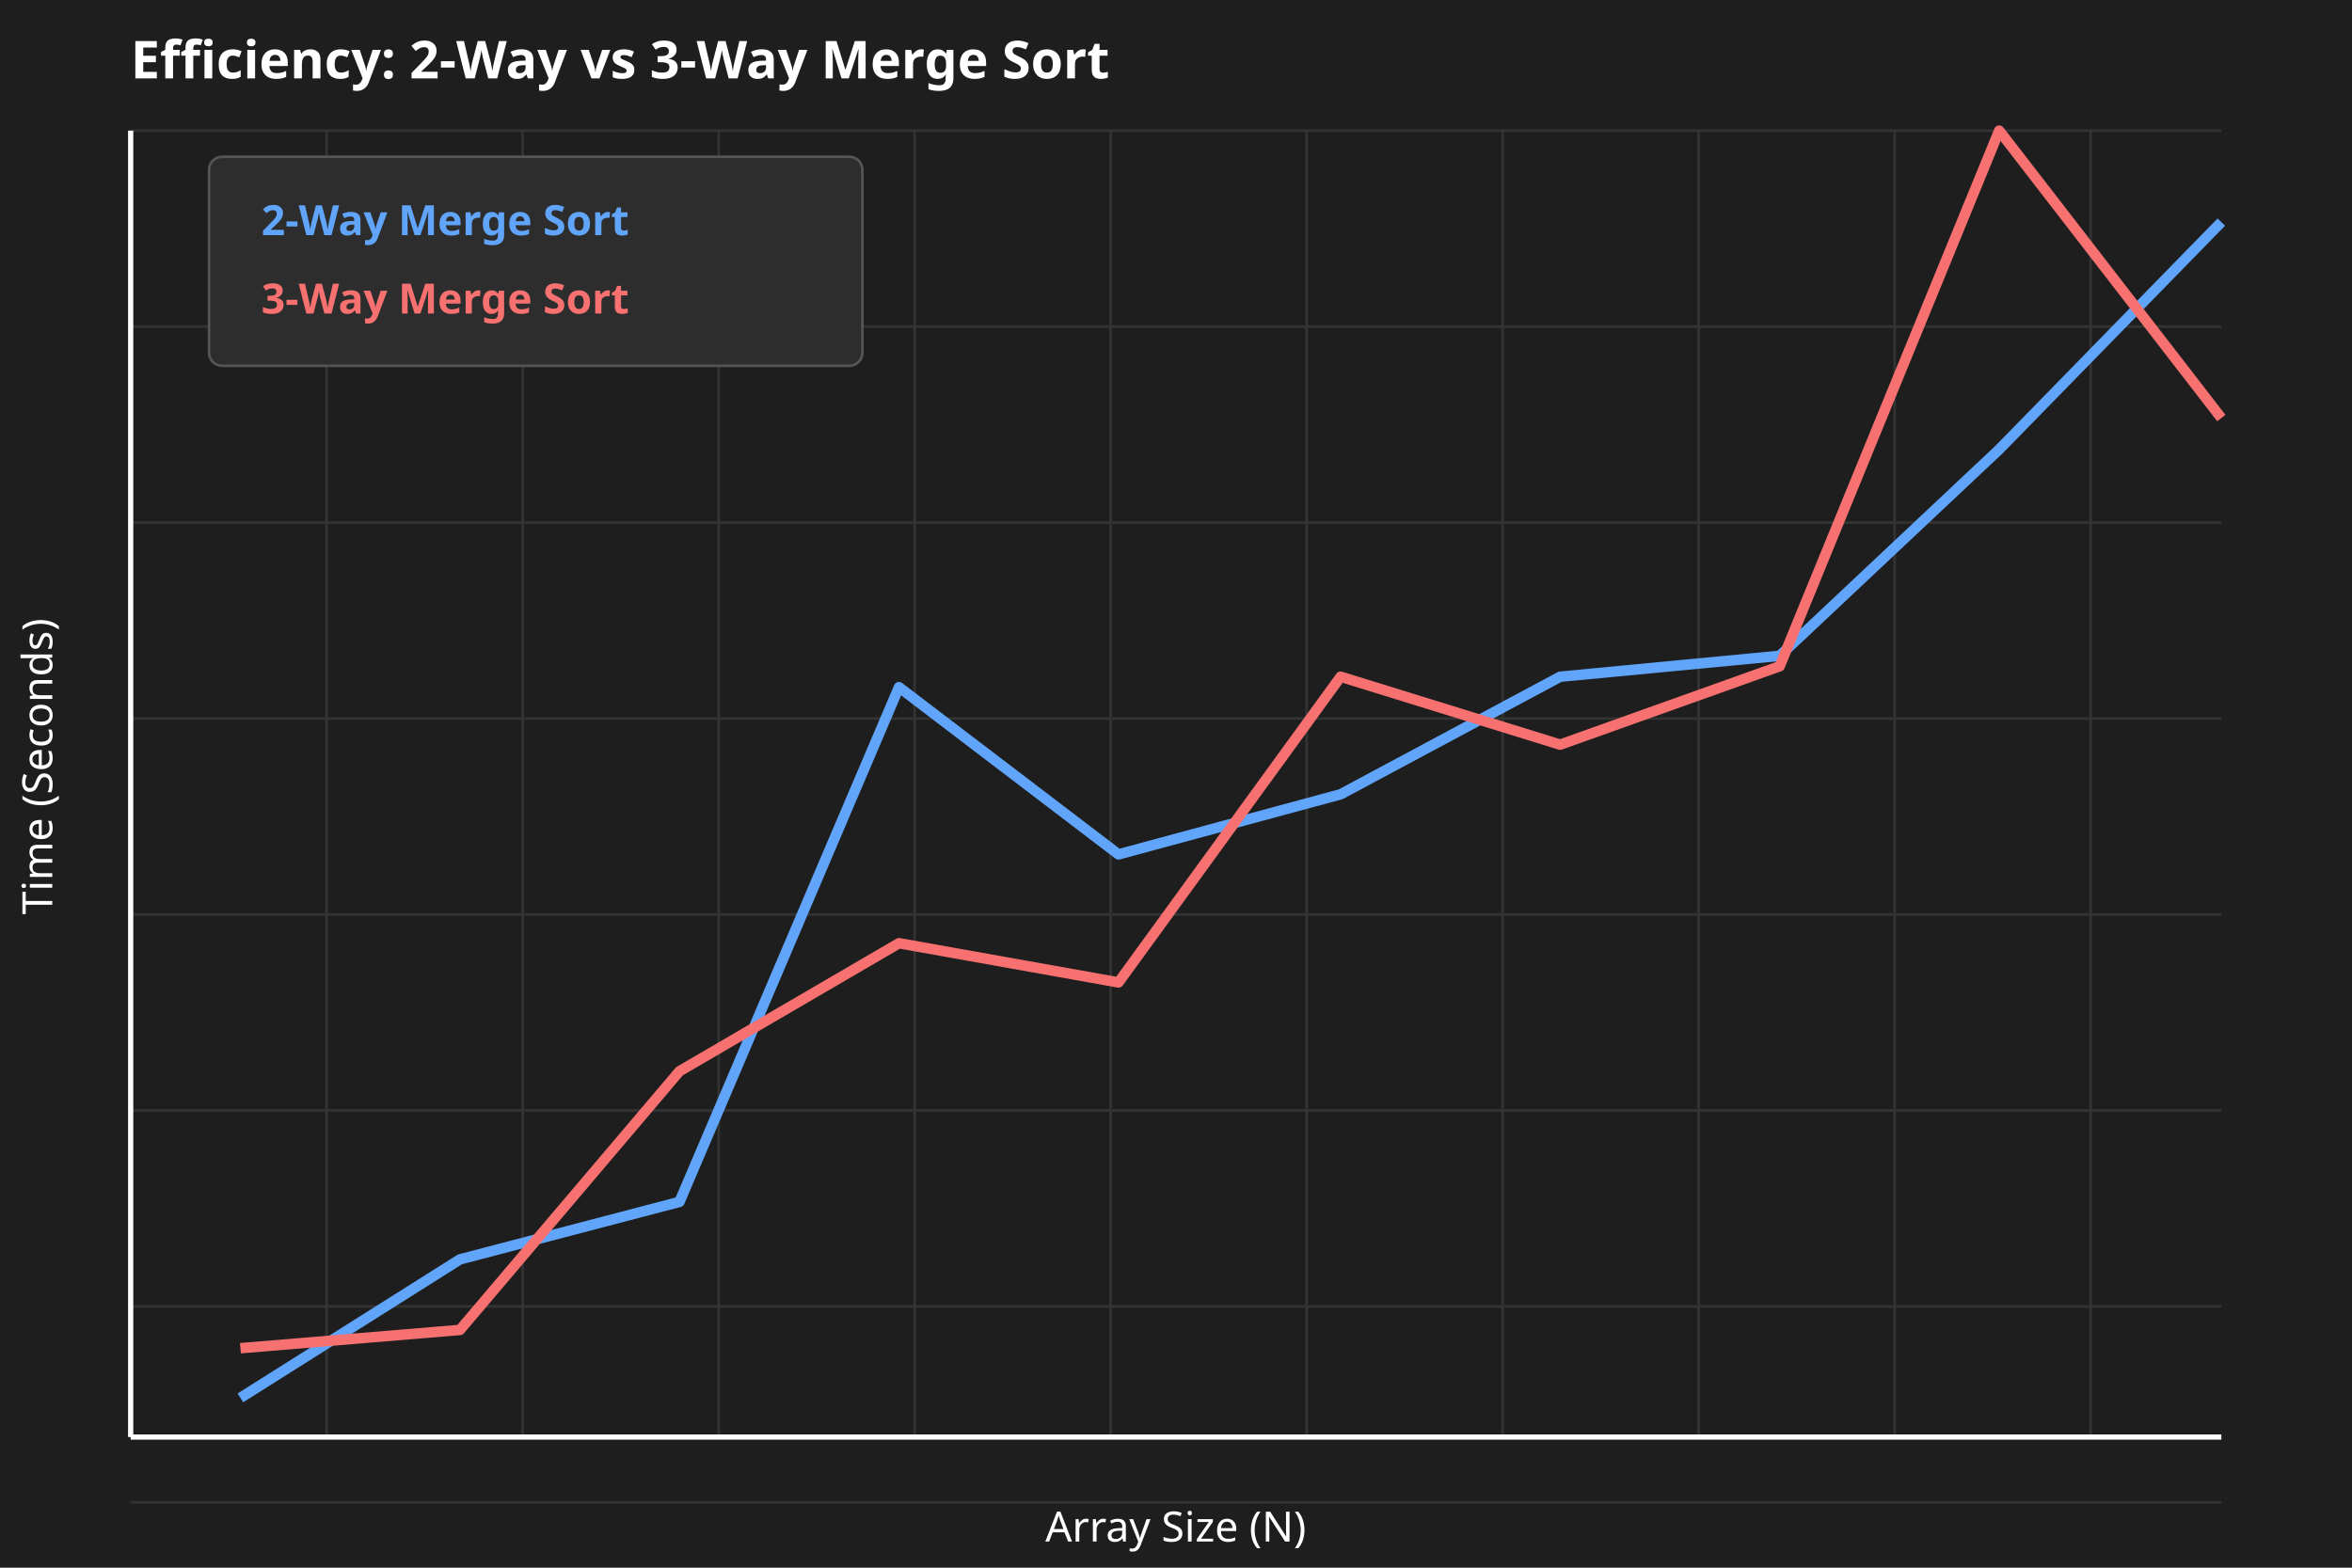
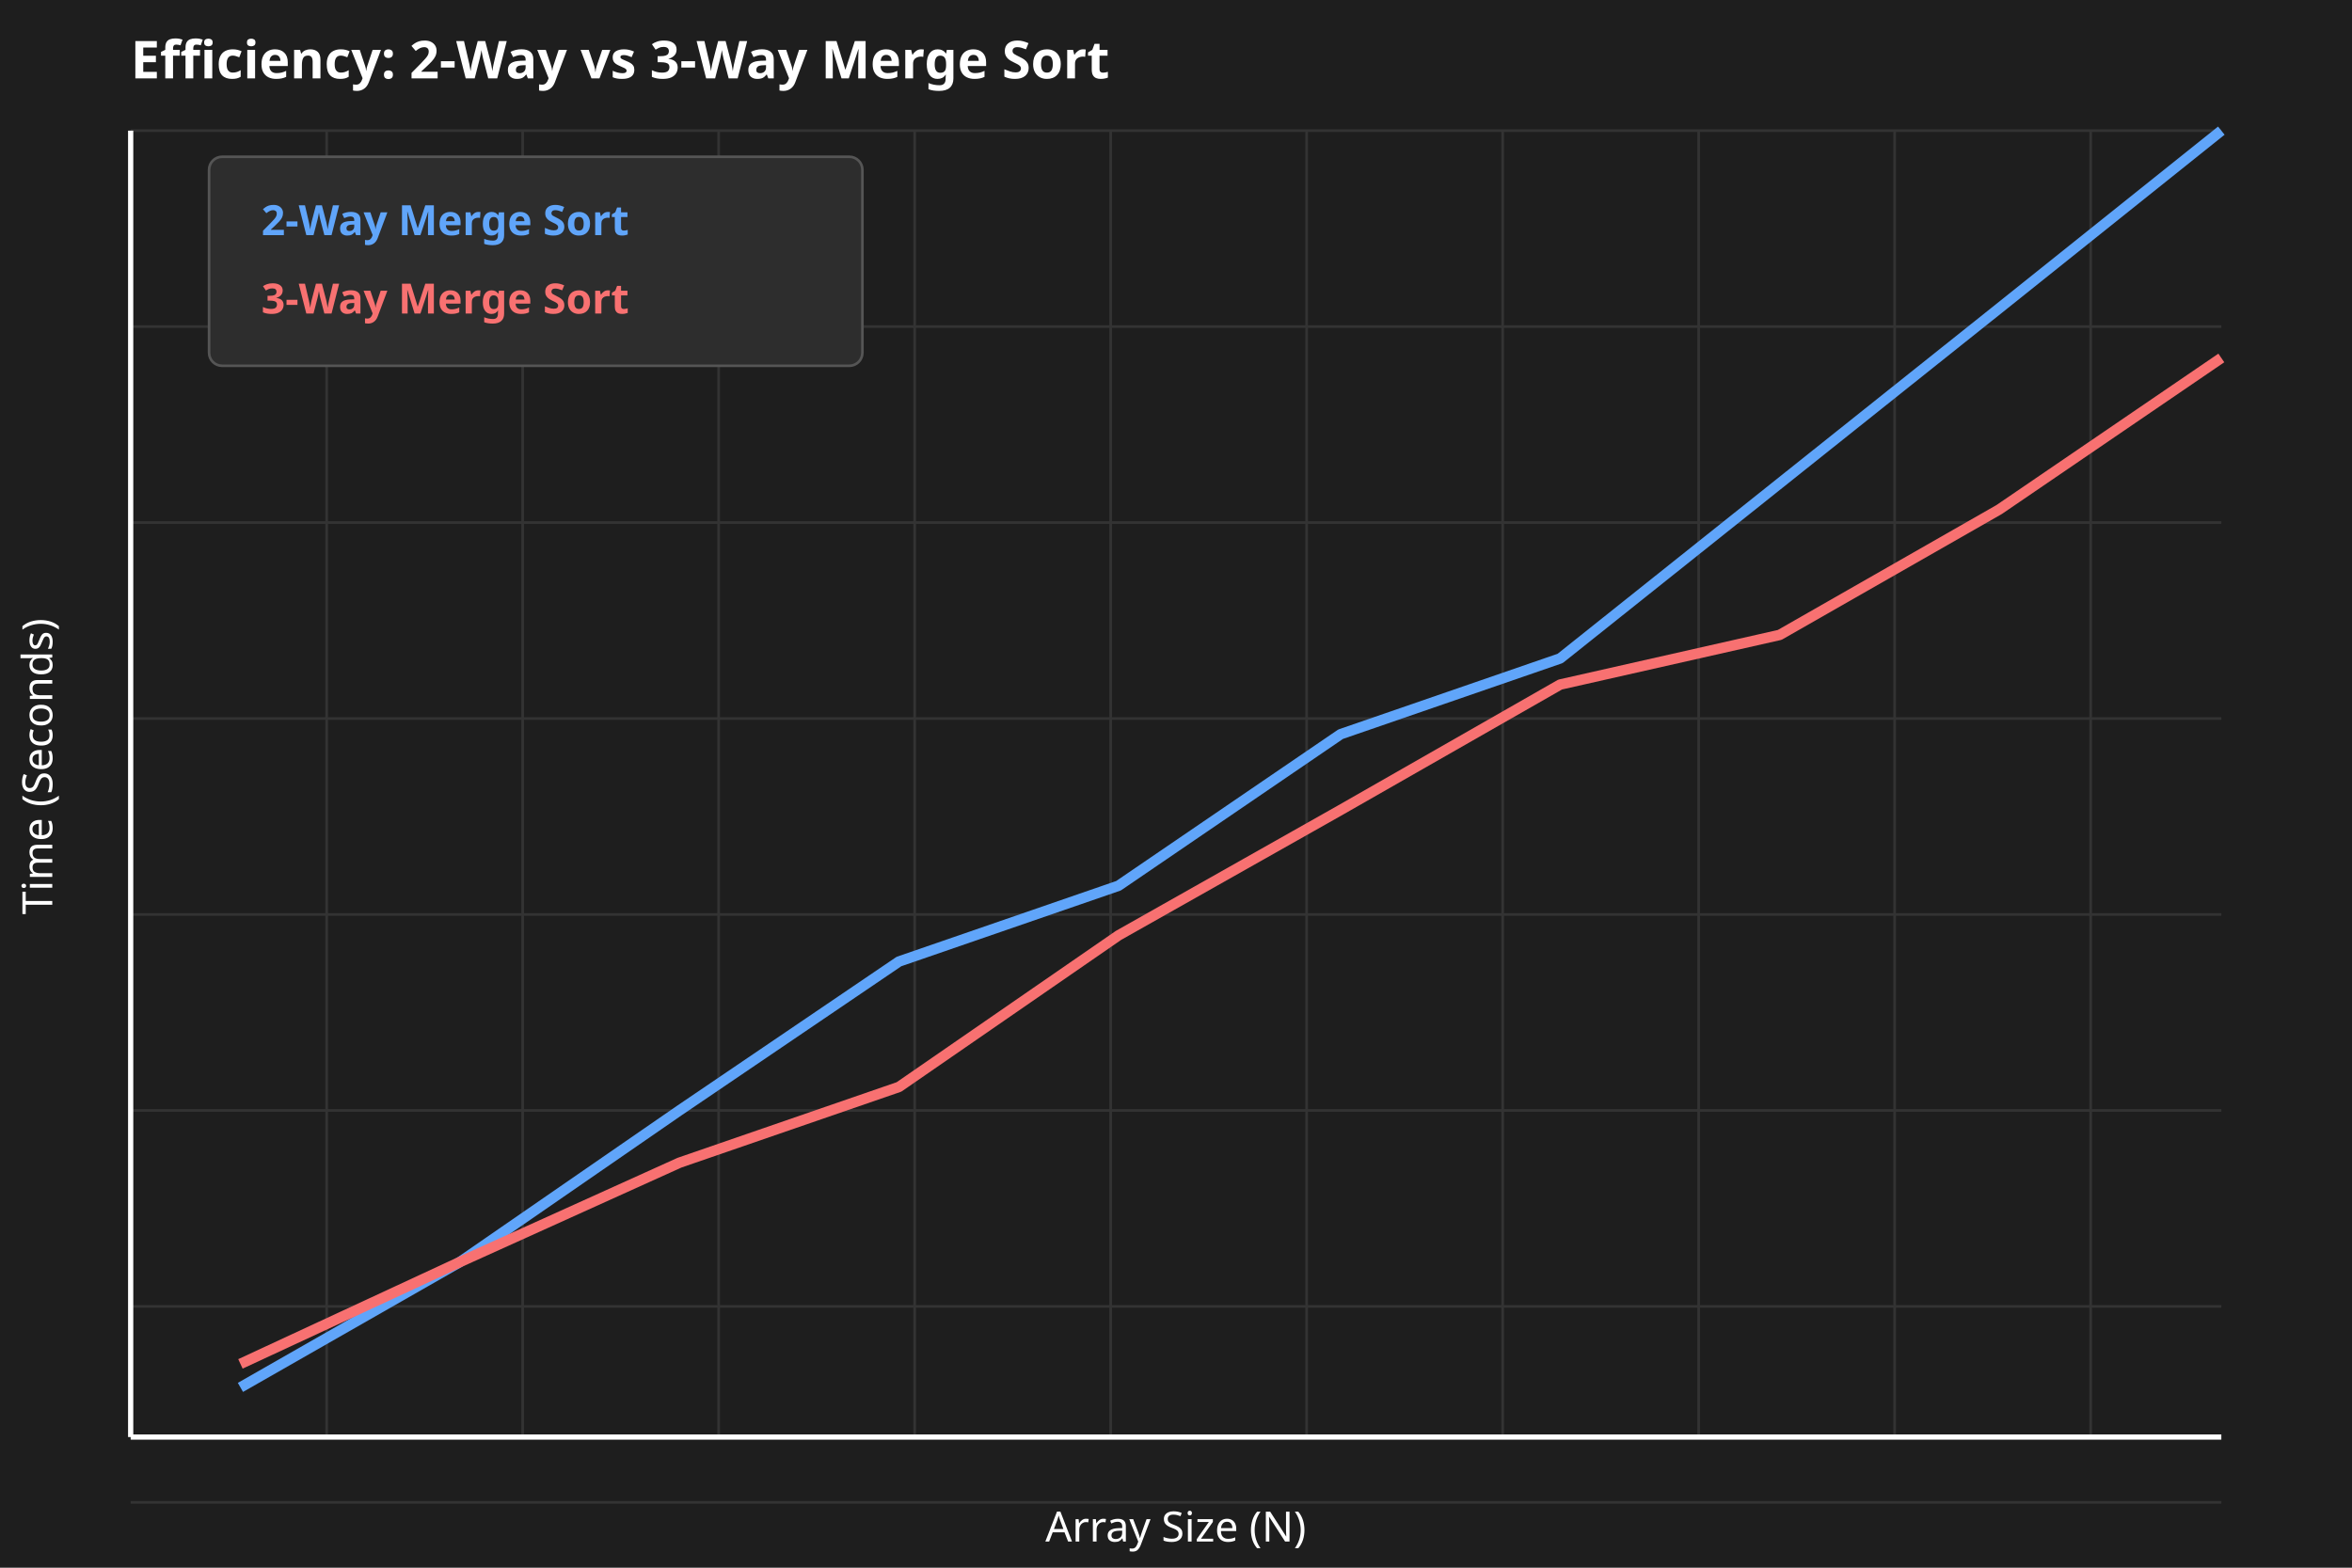
<svg xmlns="http://www.w3.org/2000/svg" width="900" height="600">
  <rect width="100%" height="100%" fill="#1e1e1e" />
  <line x1="50" y1="50" x2="850" y2="50" stroke="#333" stroke-width="1" />
  <line x1="50" y1="50" x2="50" y2="550" stroke="#333" stroke-width="1" />
  <line x1="50" y1="125" x2="850" y2="125" stroke="#333" stroke-width="1" />
  <line x1="125" y1="50" x2="125" y2="550" stroke="#333" stroke-width="1" />
  <line x1="50" y1="200" x2="850" y2="200" stroke="#333" stroke-width="1" />
  <line x1="200" y1="50" x2="200" y2="550" stroke="#333" stroke-width="1" />
  <line x1="50" y1="275" x2="850" y2="275" stroke="#333" stroke-width="1" />
  <line x1="275" y1="50" x2="275" y2="550" stroke="#333" stroke-width="1" />
  <line x1="50" y1="350" x2="850" y2="350" stroke="#333" stroke-width="1" />
  <line x1="350" y1="50" x2="350" y2="550" stroke="#333" stroke-width="1" />
  <line x1="50" y1="425" x2="850" y2="425" stroke="#333" stroke-width="1" />
  <line x1="425" y1="50" x2="425" y2="550" stroke="#333" stroke-width="1" />
  <line x1="50" y1="500" x2="850" y2="500" stroke="#333" stroke-width="1" />
  <line x1="500" y1="50" x2="500" y2="550" stroke="#333" stroke-width="1" />
  <line x1="50" y1="575" x2="850" y2="575" stroke="#333" stroke-width="1" />
  <line x1="575" y1="50" x2="575" y2="550" stroke="#333" stroke-width="1" />
  <line x1="50" y1="650" x2="850" y2="650" stroke="#333" stroke-width="1" />
  <line x1="650" y1="50" x2="650" y2="550" stroke="#333" stroke-width="1" />
  <line x1="50" y1="725" x2="850" y2="725" stroke="#333" stroke-width="1" />
  <line x1="725" y1="50" x2="725" y2="550" stroke="#333" stroke-width="1" />
  <line x1="50" y1="800" x2="850" y2="800" stroke="#333" stroke-width="1" />
  <line x1="800" y1="50" x2="800" y2="550" stroke="#333" stroke-width="1" />
  <line x1="50" y1="550" x2="850" y2="550" stroke="white" stroke-width="2" />
  <line x1="50" y1="50" x2="50" y2="550" stroke="white" stroke-width="2" />
  <text x="400" y="590" fill="white" font-family="sans-serif" font-size="16">Array Size (N)</text>
  <text x="20" y="350" fill="white" font-family="sans-serif" font-size="16" transform="rotate(-90 20,350)">Time (Seconds)</text>
  <text x="50" y="30" fill="white" font-family="sans-serif" font-size="20" font-weight="bold">Efficiency: 2-Way vs 3-Way Merge Sort</text>
-   <polyline fill="none" stroke="#60a5fa" stroke-width="4" stroke-linejoin="round" points="92,535 176,482 260,460 344,263 428,327 513,304 597,259 681,251 765,172 850,85 " />
-   <polyline fill="none" stroke="#f87171" stroke-width="4" stroke-linejoin="round" points="92,516 176,509 260,410 344,361 428,376 513,259 597,285 681,255 765,50 850,160 " />
+   <polyline fill="none" stroke="#60a5fa" stroke-width="4" stroke-linejoin="round" points="92,531 176,483 260,425 344,368 428,339 513,281 597,252 681,185 765,118 850,50 " />
+   <polyline fill="none" stroke="#f87171" stroke-width="4" stroke-linejoin="round" points="92,522 176,483 260,445 344,416 428,358 513,310 597,262 681,243 765,195 850,137 " />
  <rect x="80" y="60" width="250" height="80" fill="#2d2d2d" stroke="#555" rx="5" />
  <text x="100" y="90" fill="#60a5fa" font-family="sans-serif" font-size="16" font-weight="bold">2-Way Merge Sort</text>
  <text x="100" y="120" fill="#f87171" font-family="sans-serif" font-size="16" font-weight="bold">3-Way Merge Sort</text>
</svg>
